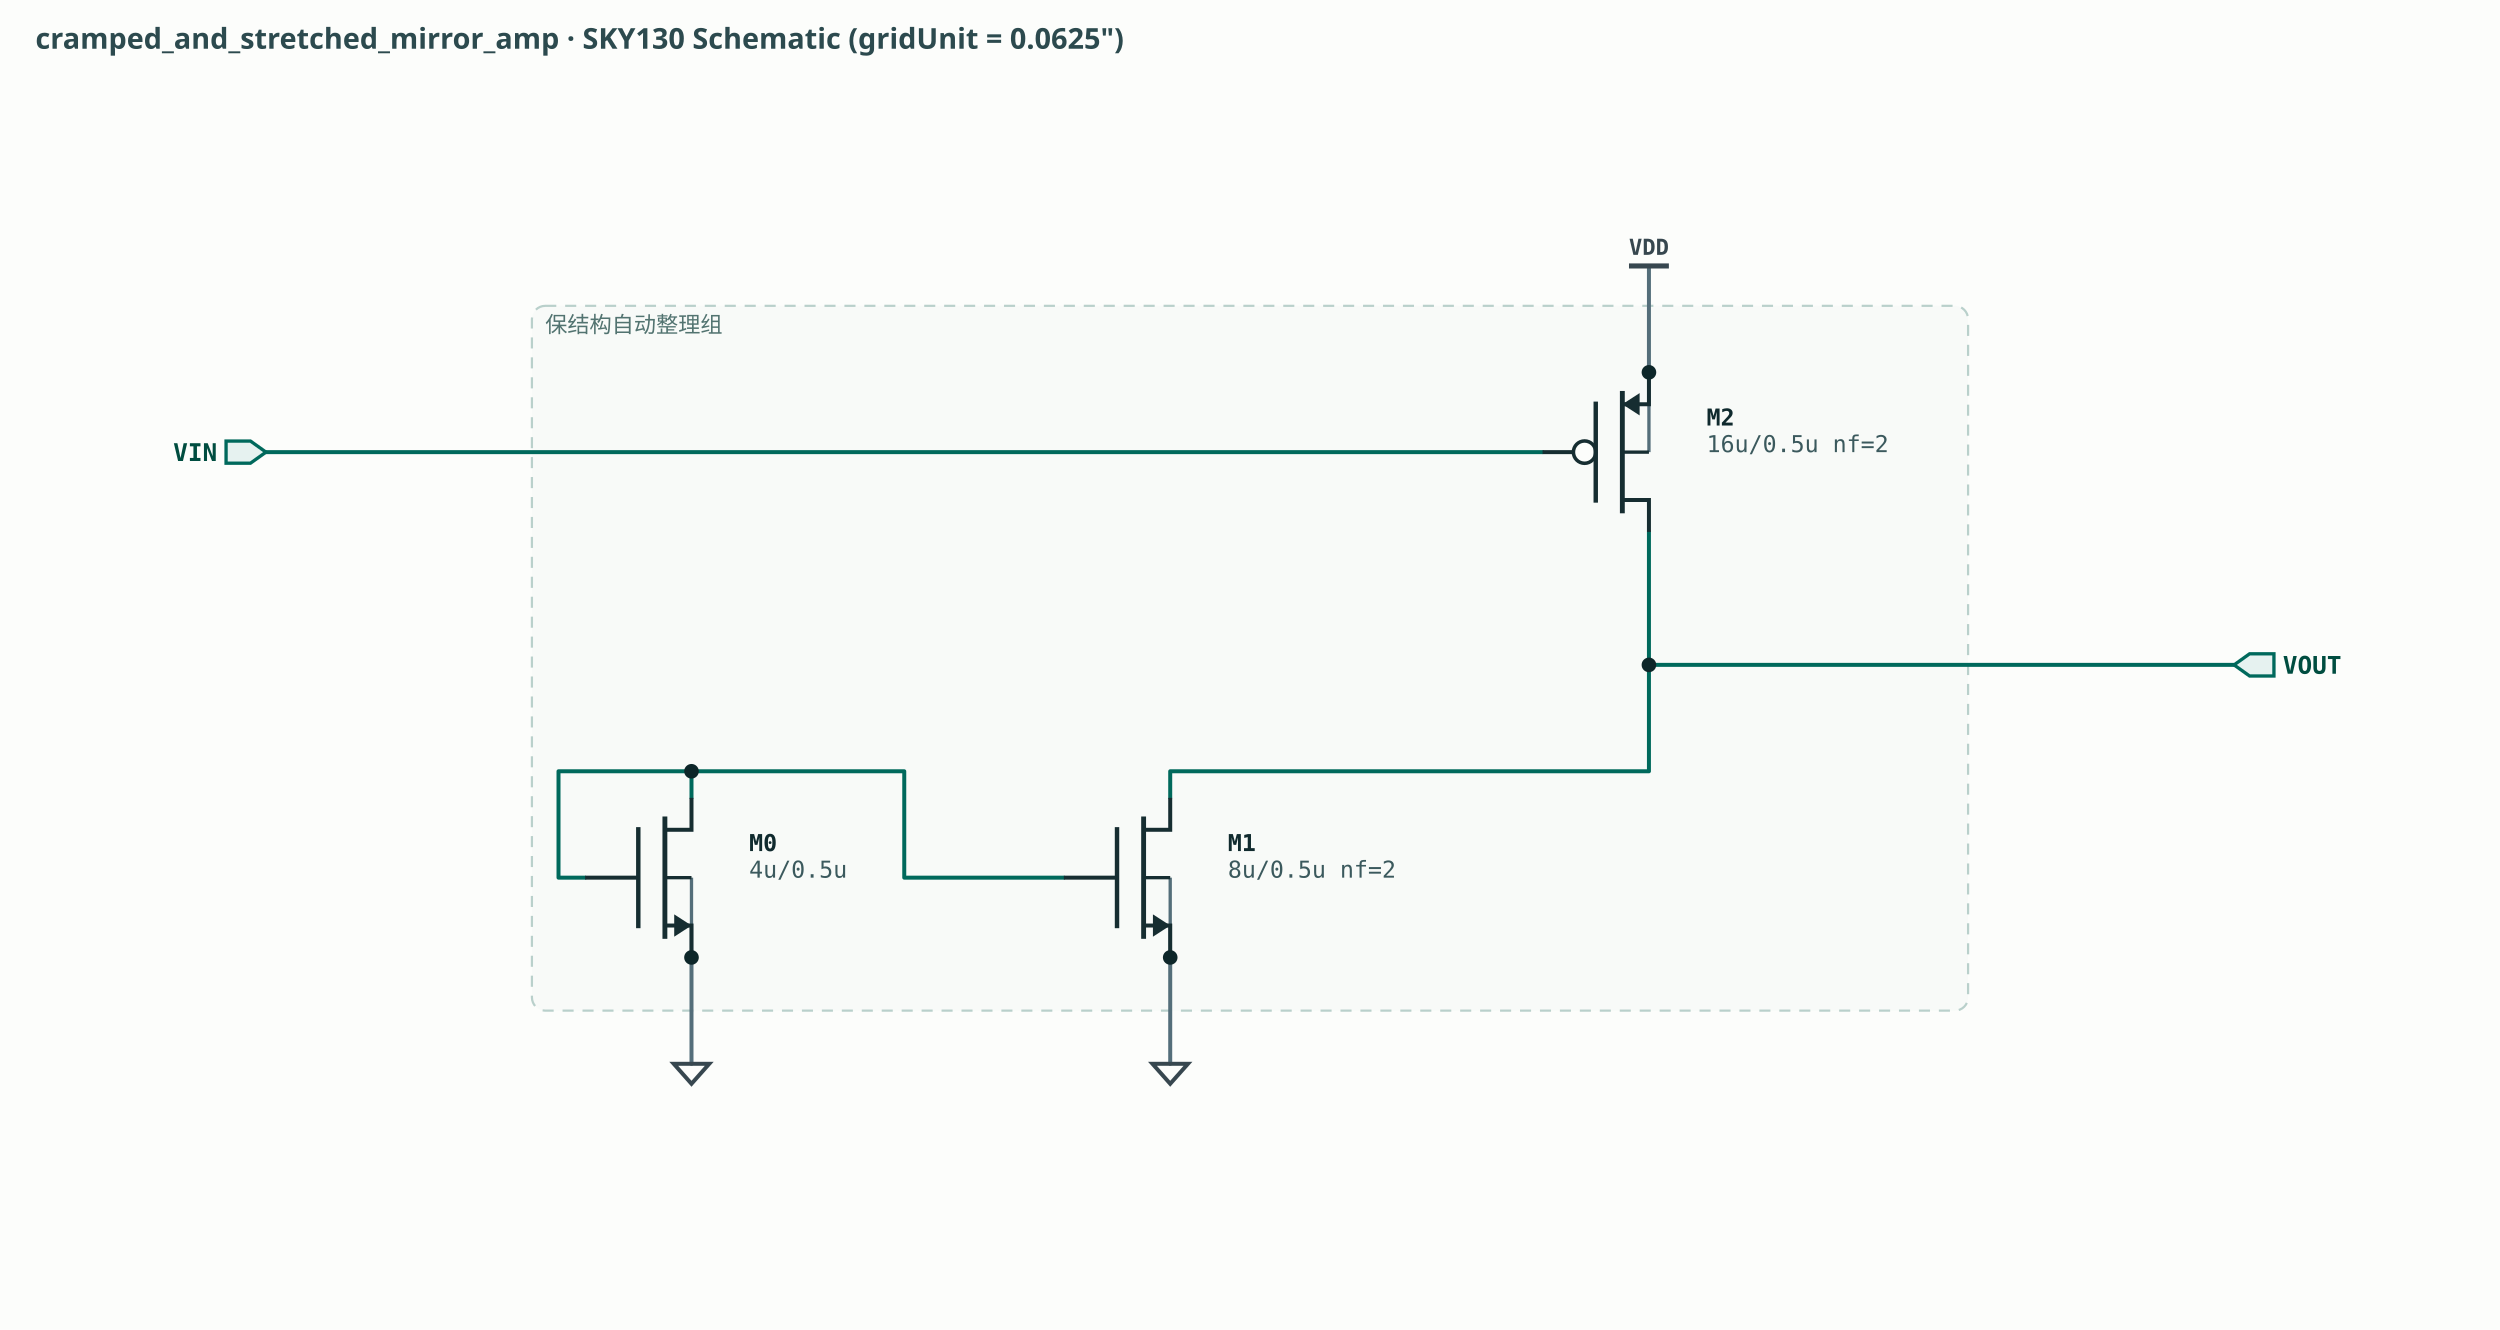
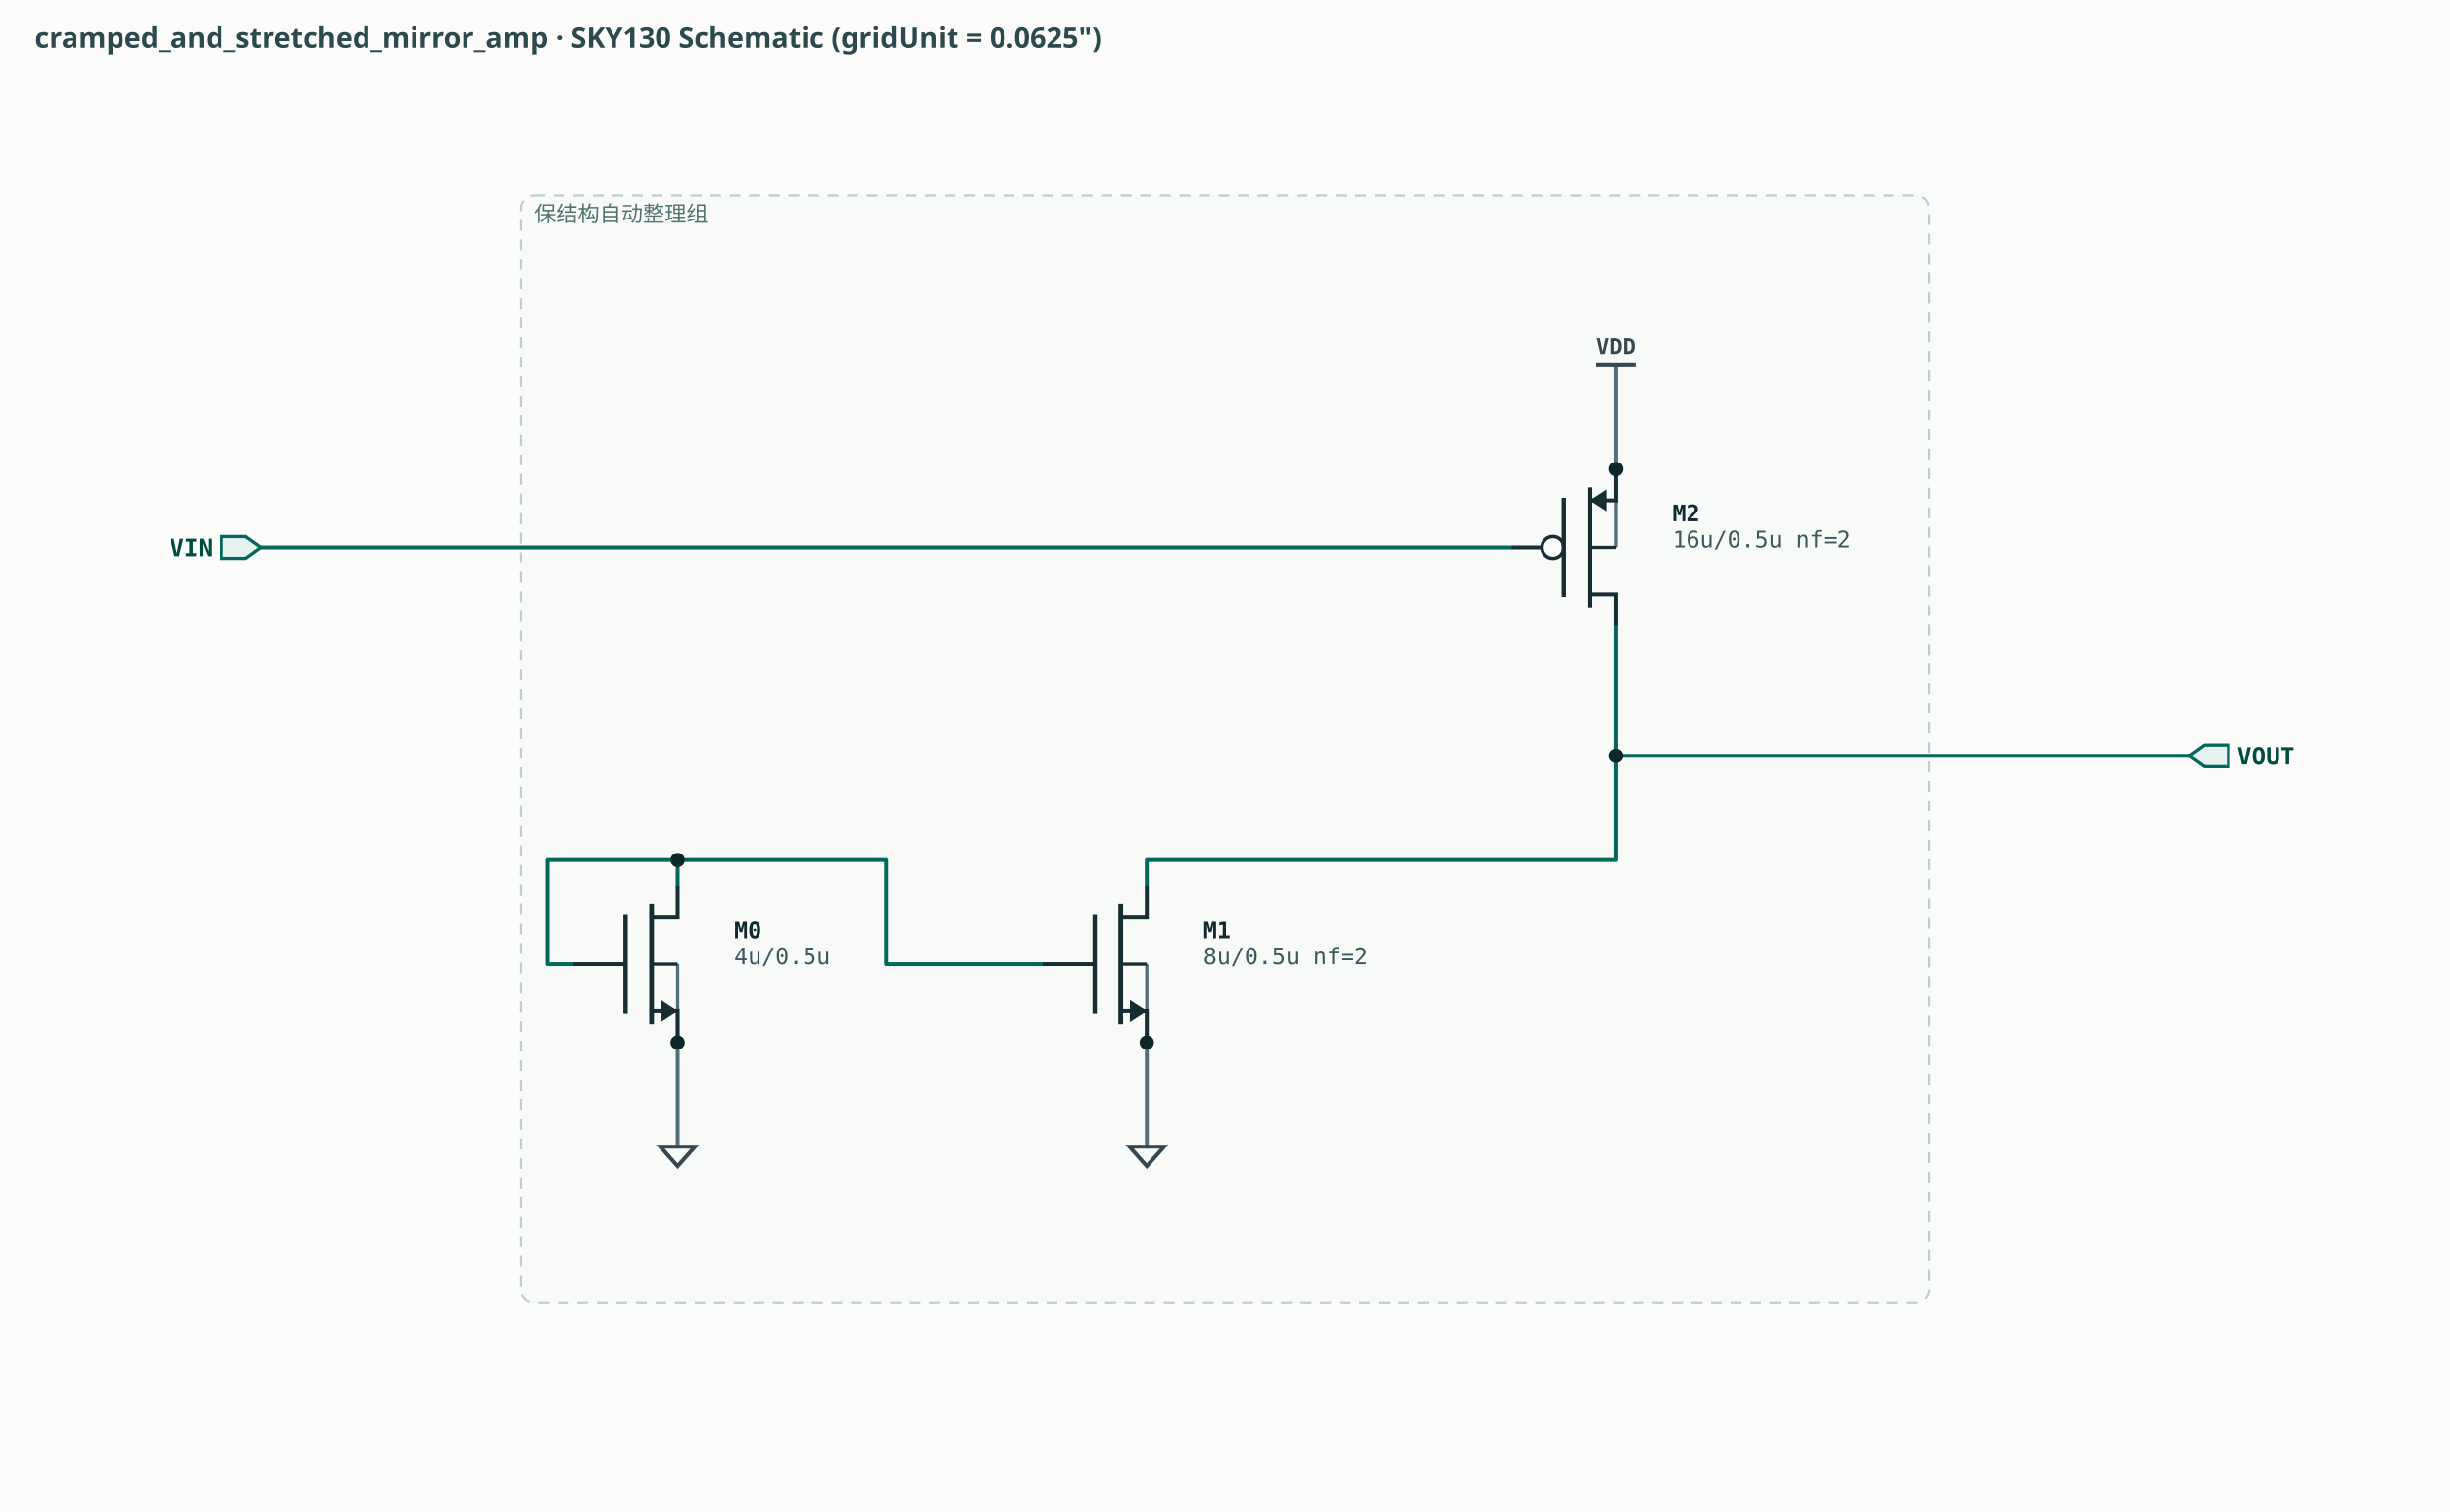
- <svg xmlns="http://www.w3.org/2000/svg" viewBox="72.0 120.0 1128.0 600.0" width="1128" height="600" font-family="Segoe UI, Microsoft YaHei, sans-serif">
-   <rect x="72.0" y="120.0" width="1128.0" height="600.0" fill="#fcfdfb" />
-   <text x="88.0" y="142.0" font-size="13" font-weight="600" fill="#2c4a4e">cramped_and_stretched_mirror_amp · SKY130 Schematic (gridUnit = 0.0625")</text>
-   <rect x="312.0" y="258.0" width="648.0" height="318.0" rx="6" fill="#f3f8f6" fill-opacity="0.55" stroke="#b9d0cb" stroke-width="1" stroke-dasharray="5,4" />
+ <svg xmlns="http://www.w3.org/2000/svg" viewBox="72.0 168.0 1128.0 696.0" width="1128" height="696" font-family="Segoe UI, Microsoft YaHei, sans-serif">
+   <rect x="72.0" y="168.0" width="1128.0" height="696.0" fill="#fcfdfb" />
+   <text x="88.0" y="190.0" font-size="13" font-weight="600" fill="#2c4a4e">cramped_and_stretched_mirror_amp · SKY130 Schematic (gridUnit = 0.0625")</text>
+   <rect x="312.0" y="258.0" width="648.0" height="510.0" rx="6" fill="#f3f8f6" fill-opacity="0.55" stroke="#b9d0cb" stroke-width="1" stroke-dasharray="5,4" />
  <text x="318.0" y="270.0" font-size="10" fill="#527370">保结构自动整理组</text>
-   <polyline points="816.0,288.0 816.0,240.0" fill="none" stroke="#546e7a" stroke-width="1.8" stroke-linecap="round" stroke-linejoin="round" />
-   <polyline points="384.0,552.0 384.0,600.0" fill="none" stroke="#546e7a" stroke-width="1.8" stroke-linecap="round" stroke-linejoin="round" />
-   <polyline points="600.0,552.0 600.0,600.0" fill="none" stroke="#546e7a" stroke-width="1.8" stroke-linecap="round" stroke-linejoin="round" />
-   <polyline points="384.0,480.0 384.0,468.0" fill="none" stroke="#00695c" stroke-width="1.8" stroke-linecap="round" stroke-linejoin="round" />
-   <polyline points="384.0,468.0 324.0,468.0 324.0,516.0 336.0,516.0" fill="none" stroke="#00695c" stroke-width="1.8" stroke-linecap="round" stroke-linejoin="round" />
-   <polyline points="552.0,516.0 480.0,516.0 480.0,468.0 384.0,468.0" fill="none" stroke="#00695c" stroke-width="1.8" stroke-linecap="round" stroke-linejoin="round" />
-   <polyline points="768.0,324.0 192.0,324.0" fill="none" stroke="#00695c" stroke-width="1.8" stroke-linecap="round" stroke-linejoin="round" />
-   <polyline points="816.0,360.0 816.0,420.0" fill="none" stroke="#00695c" stroke-width="1.8" stroke-linecap="round" stroke-linejoin="round" />
-   <polyline points="816.0,420.0 816.0,468.0 600.0,468.0 600.0,480.0" fill="none" stroke="#00695c" stroke-width="1.8" stroke-linecap="round" stroke-linejoin="round" />
-   <polyline points="1080.0,420.0 816.0,420.0" fill="none" stroke="#00695c" stroke-width="1.8" stroke-linecap="round" stroke-linejoin="round" />
-   <polyline points="384.0,516.0 384.0,552.0" fill="none" stroke="#546e7a" stroke-width="1.5" />
-   <polyline points="600.0,516.0 600.0,552.0" fill="none" stroke="#546e7a" stroke-width="1.5" />
-   <polyline points="816.0,324.0 816.0,288.0" fill="none" stroke="#546e7a" stroke-width="1.5" />
-   <line x1="336.0" y1="516.0" x2="360.0" y2="516.0" stroke="#162d31" stroke-width="1.8" />
-   <line x1="360.0" y1="493.2" x2="360.0" y2="538.8" stroke="#162d31" stroke-width="2.0" />
-   <line x1="372.0" y1="488.4" x2="372.0" y2="543.6" stroke="#162d31" stroke-width="2.2" />
-   <polyline points="372.0,494.4 384.0,494.4 384.0,480.0" fill="none" stroke="#162d31" stroke-width="1.8" />
-   <polyline points="372.0,537.6 384.0,537.6 384.0,552.0" fill="none" stroke="#162d31" stroke-width="1.8" />
-   <line x1="372.0" y1="516.0" x2="384.0" y2="516.0" stroke="#162d31" stroke-width="1.5" />
-   <polygon points="384.0,537.6 376.2,532.56 376.2,542.64" fill="#162d31" />
-   <text x="410.0" y="504.0" text-anchor="start" font-size="10.5" font-weight="600" font-family="Consolas,monospace" fill="#102a2e">M0</text>
-   <text x="410.0" y="516.0" text-anchor="start" font-size="10.5" font-weight="400" font-family="Consolas,monospace" fill="#3b595d">4u/0.5u</text>
-   <line x1="552.0" y1="516.0" x2="576.0" y2="516.0" stroke="#162d31" stroke-width="1.8" />
-   <line x1="576.0" y1="493.2" x2="576.0" y2="538.8" stroke="#162d31" stroke-width="2.0" />
-   <line x1="588.0" y1="488.4" x2="588.0" y2="543.6" stroke="#162d31" stroke-width="2.2" />
-   <polyline points="588.0,494.4 600.0,494.4 600.0,480.0" fill="none" stroke="#162d31" stroke-width="1.8" />
-   <polyline points="588.0,537.6 600.0,537.6 600.0,552.0" fill="none" stroke="#162d31" stroke-width="1.8" />
-   <line x1="588.0" y1="516.0" x2="600.0" y2="516.0" stroke="#162d31" stroke-width="1.5" />
-   <polygon points="600.0,537.6 592.2,532.56 592.2,542.64" fill="#162d31" />
-   <text x="626.0" y="504.0" text-anchor="start" font-size="10.5" font-weight="600" font-family="Consolas,monospace" fill="#102a2e">M1</text>
-   <text x="626.0" y="516.0" text-anchor="start" font-size="10.5" font-weight="400" font-family="Consolas,monospace" fill="#3b595d">8u/0.5u nf=2</text>
-   <line x1="768.0" y1="324.0" x2="781.92" y2="324.0" stroke="#162d31" stroke-width="1.8" />
-   <circle cx="786.96" cy="324.0" r="5.04" fill="#fcfdfb" stroke="#162d31" stroke-width="1.6" />
-   <line x1="792.0" y1="301.2" x2="792.0" y2="346.8" stroke="#162d31" stroke-width="2.0" />
-   <line x1="804.0" y1="296.4" x2="804.0" y2="351.6" stroke="#162d31" stroke-width="2.2" />
-   <polyline points="804.0,302.4 816.0,302.4 816.0,288.0" fill="none" stroke="#162d31" stroke-width="1.8" />
-   <polyline points="804.0,345.6 816.0,345.6 816.0,360.0" fill="none" stroke="#162d31" stroke-width="1.8" />
-   <line x1="804.0" y1="324.0" x2="816.0" y2="324.0" stroke="#162d31" stroke-width="1.5" />
-   <polygon points="804.0,302.4 811.8,297.36 811.8,307.44" fill="#162d31" />
-   <text x="842.0" y="312.0" text-anchor="start" font-size="10.5" font-weight="600" font-family="Consolas,monospace" fill="#102a2e">M2</text>
-   <text x="842.0" y="324.0" text-anchor="start" font-size="10.5" font-weight="400" font-family="Consolas,monospace" fill="#3b595d">16u/0.5u nf=2</text>
-   <polygon points="192.0,324.0 185.0,319.0 174.0,319.0 174.0,329.0 185.0,329.0" fill="#e6f2f0" stroke="#00695c" stroke-width="1.5" />
-   <text x="170.0" y="328.0" text-anchor="end" font-size="11" font-weight="600" font-family="Consolas,monospace" fill="#004d40">VIN</text>
-   <polygon points="1080.0,420.0 1087.0,415.0 1098.0,415.0 1098.0,425.0 1087.0,425.0" fill="#e6f2f0" stroke="#00695c" stroke-width="1.5" />
-   <text x="1102.0" y="424.0" text-anchor="start" font-size="11" font-weight="600" font-family="Consolas,monospace" fill="#004d40">VOUT</text>
-   <line x1="807.0" y1="240.0" x2="825.0" y2="240.0" stroke="#37474f" stroke-width="2.3" />
-   <text x="816.0" y="235.0" text-anchor="middle" font-size="10" font-weight="600" font-family="Consolas,monospace" fill="#37474f">VDD</text>
-   <polygon points="376.0,600.0 392.0,600.0 384.0,609.0" fill="none" stroke="#37474f" stroke-width="1.8" />
-   <polygon points="592.0,600.0 608.0,600.0 600.0,609.0" fill="none" stroke="#37474f" stroke-width="1.8" />
-   <circle cx="384.0" cy="468.0" r="3.3" fill="#0d2629" />
-   <circle cx="384.0" cy="552.0" r="3.3" fill="#0d2629" />
-   <circle cx="600.0" cy="552.0" r="3.3" fill="#0d2629" />
-   <circle cx="816.0" cy="288.0" r="3.3" fill="#0d2629" />
-   <circle cx="816.0" cy="420.0" r="3.3" fill="#0d2629" />
+   <polyline points="816.0,384.0 816.0,336.0" fill="none" stroke="#546e7a" stroke-width="1.8" stroke-linecap="round" stroke-linejoin="round" />
+   <polyline points="384.0,648.0 384.0,696.0" fill="none" stroke="#546e7a" stroke-width="1.8" stroke-linecap="round" stroke-linejoin="round" />
+   <polyline points="600.0,648.0 600.0,696.0" fill="none" stroke="#546e7a" stroke-width="1.8" stroke-linecap="round" stroke-linejoin="round" />
+   <polyline points="384.0,576.0 384.0,564.0" fill="none" stroke="#00695c" stroke-width="1.8" stroke-linecap="round" stroke-linejoin="round" />
+   <polyline points="384.0,564.0 324.0,564.0 324.0,612.0 336.0,612.0" fill="none" stroke="#00695c" stroke-width="1.8" stroke-linecap="round" stroke-linejoin="round" />
+   <polyline points="552.0,612.0 480.0,612.0 480.0,564.0 384.0,564.0" fill="none" stroke="#00695c" stroke-width="1.8" stroke-linecap="round" stroke-linejoin="round" />
+   <polyline points="768.0,420.0 192.0,420.0" fill="none" stroke="#00695c" stroke-width="1.8" stroke-linecap="round" stroke-linejoin="round" />
+   <polyline points="816.0,456.0 816.0,516.0" fill="none" stroke="#00695c" stroke-width="1.8" stroke-linecap="round" stroke-linejoin="round" />
+   <polyline points="816.0,516.0 816.0,564.0 600.0,564.0 600.0,576.0" fill="none" stroke="#00695c" stroke-width="1.8" stroke-linecap="round" stroke-linejoin="round" />
+   <polyline points="1080.0,516.0 816.0,516.0" fill="none" stroke="#00695c" stroke-width="1.8" stroke-linecap="round" stroke-linejoin="round" />
+   <polyline points="384.0,612.0 384.0,648.0" fill="none" stroke="#546e7a" stroke-width="1.5" />
+   <polyline points="600.0,612.0 600.0,648.0" fill="none" stroke="#546e7a" stroke-width="1.5" />
+   <polyline points="816.0,420.0 816.0,384.0" fill="none" stroke="#546e7a" stroke-width="1.5" />
+   <line x1="336.0" y1="612.0" x2="360.0" y2="612.0" stroke="#162d31" stroke-width="1.8" />
+   <line x1="360.0" y1="589.2" x2="360.0" y2="634.8" stroke="#162d31" stroke-width="2.0" />
+   <line x1="372.0" y1="584.4" x2="372.0" y2="639.6" stroke="#162d31" stroke-width="2.2" />
+   <polyline points="372.0,590.4 384.0,590.4 384.0,576.0" fill="none" stroke="#162d31" stroke-width="1.8" />
+   <polyline points="372.0,633.6 384.0,633.6 384.0,648.0" fill="none" stroke="#162d31" stroke-width="1.8" />
+   <line x1="372.0" y1="612.0" x2="384.0" y2="612.0" stroke="#162d31" stroke-width="1.5" />
+   <polygon points="384.0,633.6 376.2,628.56 376.2,638.64" fill="#162d31" />
+   <text x="410.0" y="600.0" text-anchor="start" font-size="10.5" font-weight="600" font-family="Consolas,monospace" fill="#102a2e">M0</text>
+   <text x="410.0" y="612.0" text-anchor="start" font-size="10.5" font-weight="400" font-family="Consolas,monospace" fill="#3b595d">4u/0.5u</text>
+   <line x1="552.0" y1="612.0" x2="576.0" y2="612.0" stroke="#162d31" stroke-width="1.8" />
+   <line x1="576.0" y1="589.2" x2="576.0" y2="634.8" stroke="#162d31" stroke-width="2.0" />
+   <line x1="588.0" y1="584.4" x2="588.0" y2="639.6" stroke="#162d31" stroke-width="2.2" />
+   <polyline points="588.0,590.4 600.0,590.4 600.0,576.0" fill="none" stroke="#162d31" stroke-width="1.8" />
+   <polyline points="588.0,633.6 600.0,633.6 600.0,648.0" fill="none" stroke="#162d31" stroke-width="1.8" />
+   <line x1="588.0" y1="612.0" x2="600.0" y2="612.0" stroke="#162d31" stroke-width="1.5" />
+   <polygon points="600.0,633.6 592.2,628.56 592.2,638.64" fill="#162d31" />
+   <text x="626.0" y="600.0" text-anchor="start" font-size="10.5" font-weight="600" font-family="Consolas,monospace" fill="#102a2e">M1</text>
+   <text x="626.0" y="612.0" text-anchor="start" font-size="10.5" font-weight="400" font-family="Consolas,monospace" fill="#3b595d">8u/0.5u nf=2</text>
+   <line x1="768.0" y1="420.0" x2="781.92" y2="420.0" stroke="#162d31" stroke-width="1.8" />
+   <circle cx="786.96" cy="420.0" r="5.04" fill="#fcfdfb" stroke="#162d31" stroke-width="1.6" />
+   <line x1="792.0" y1="397.2" x2="792.0" y2="442.8" stroke="#162d31" stroke-width="2.0" />
+   <line x1="804.0" y1="392.4" x2="804.0" y2="447.6" stroke="#162d31" stroke-width="2.2" />
+   <polyline points="804.0,398.4 816.0,398.4 816.0,384.0" fill="none" stroke="#162d31" stroke-width="1.8" />
+   <polyline points="804.0,441.6 816.0,441.6 816.0,456.0" fill="none" stroke="#162d31" stroke-width="1.8" />
+   <line x1="804.0" y1="420.0" x2="816.0" y2="420.0" stroke="#162d31" stroke-width="1.5" />
+   <polygon points="804.0,398.4 811.8,393.36 811.8,403.44" fill="#162d31" />
+   <text x="842.0" y="408.0" text-anchor="start" font-size="10.5" font-weight="600" font-family="Consolas,monospace" fill="#102a2e">M2</text>
+   <text x="842.0" y="420.0" text-anchor="start" font-size="10.5" font-weight="400" font-family="Consolas,monospace" fill="#3b595d">16u/0.5u nf=2</text>
+   <polygon points="192.0,420.0 185.0,415.0 174.0,415.0 174.0,425.0 185.0,425.0" fill="#e6f2f0" stroke="#00695c" stroke-width="1.5" />
+   <text x="170.0" y="424.0" text-anchor="end" font-size="11" font-weight="600" font-family="Consolas,monospace" fill="#004d40">VIN</text>
+   <polygon points="1080.0,516.0 1087.0,511.0 1098.0,511.0 1098.0,521.0 1087.0,521.0" fill="#e6f2f0" stroke="#00695c" stroke-width="1.5" />
+   <text x="1102.0" y="520.0" text-anchor="start" font-size="11" font-weight="600" font-family="Consolas,monospace" fill="#004d40">VOUT</text>
+   <line x1="807.0" y1="336.0" x2="825.0" y2="336.0" stroke="#37474f" stroke-width="2.3" />
+   <text x="816.0" y="331.0" text-anchor="middle" font-size="10" font-weight="600" font-family="Consolas,monospace" fill="#37474f">VDD</text>
+   <polygon points="376.0,696.0 392.0,696.0 384.0,705.0" fill="none" stroke="#37474f" stroke-width="1.8" />
+   <polygon points="592.0,696.0 608.0,696.0 600.0,705.0" fill="none" stroke="#37474f" stroke-width="1.8" />
+   <circle cx="384.0" cy="564.0" r="3.3" fill="#0d2629" />
+   <circle cx="384.0" cy="648.0" r="3.3" fill="#0d2629" />
+   <circle cx="600.0" cy="648.0" r="3.3" fill="#0d2629" />
+   <circle cx="816.0" cy="384.0" r="3.3" fill="#0d2629" />
+   <circle cx="816.0" cy="516.0" r="3.3" fill="#0d2629" />
</svg>
